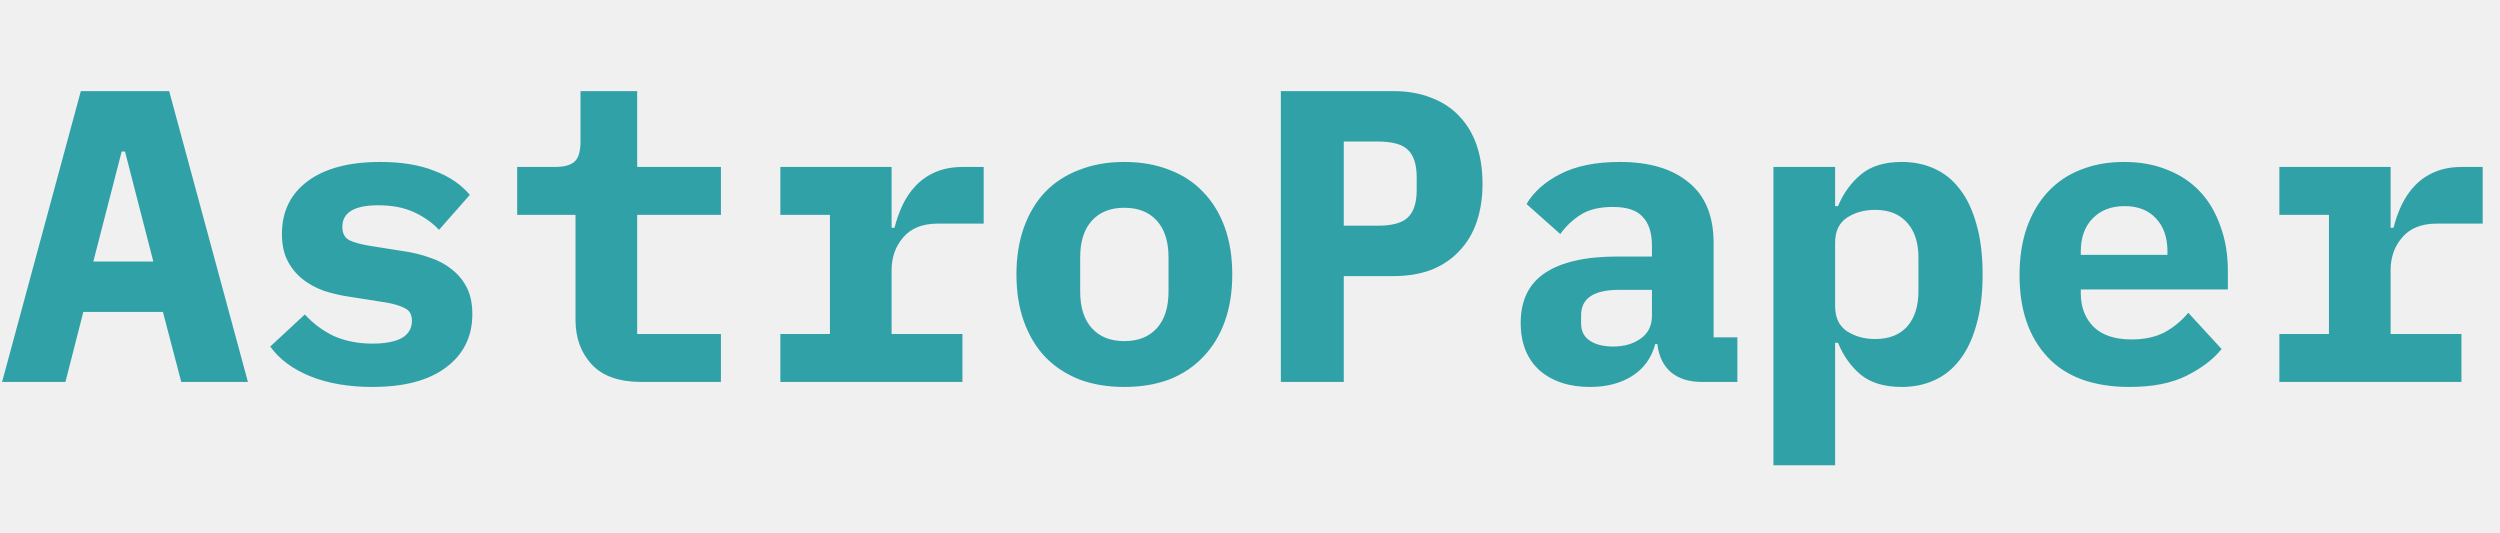
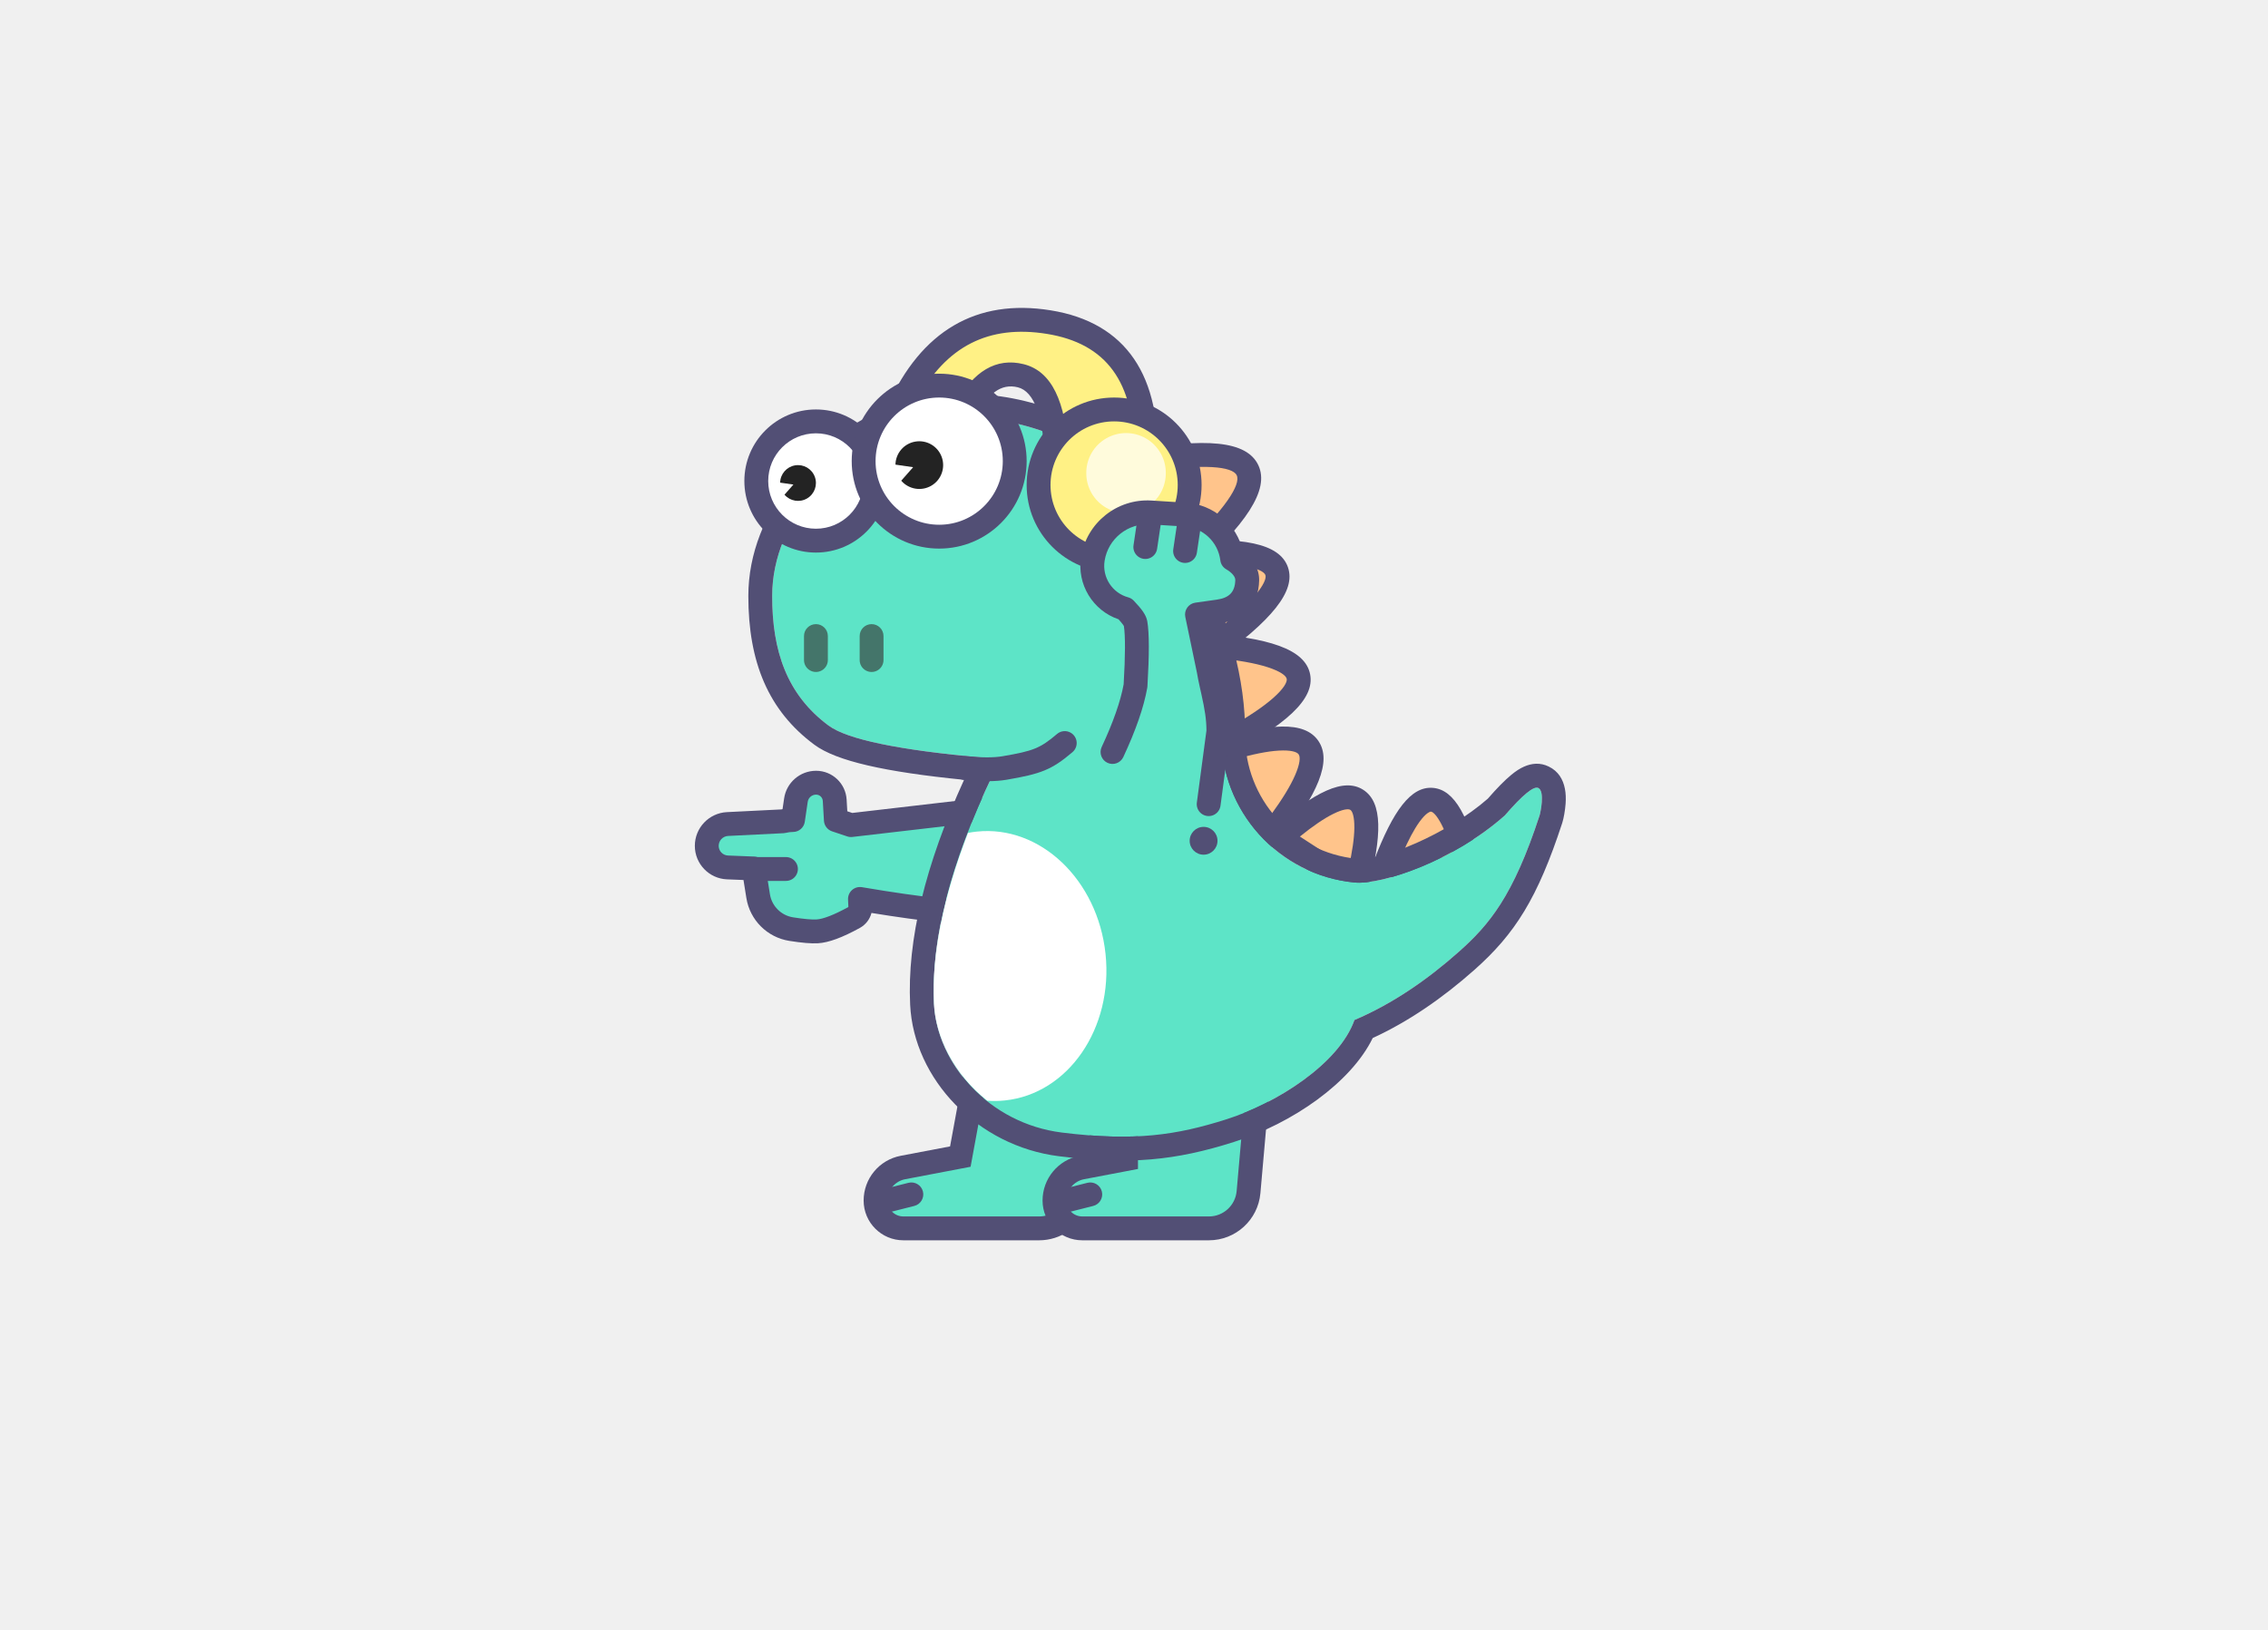
- <svg xmlns="http://www.w3.org/2000/svg" width="216" height="46" viewBox="0 0 216 46" fill="none">
-   <g clip-path="url(#clip0_1954_681)">
-     <path d="M15.66 33L14.076 26.952H7.2L5.652 33H0.18L6.984 7.872H14.616L21.42 33H15.66ZM10.8 13.092H10.512L8.064 22.596H13.248L10.8 13.092ZM32.17 33.432C30.106 33.432 28.306 33.12 26.77 32.496C25.258 31.872 24.118 31.02 23.35 29.94L26.338 27.168C27.058 27.96 27.898 28.584 28.858 29.04C29.842 29.472 30.958 29.688 32.206 29.688C33.262 29.688 34.09 29.532 34.69 29.22C35.29 28.884 35.59 28.38 35.59 27.708C35.59 27.18 35.386 26.82 34.978 26.628C34.57 26.412 34.006 26.244 33.286 26.124L30.298 25.656C29.458 25.536 28.678 25.356 27.958 25.116C27.238 24.852 26.614 24.504 26.086 24.072C25.558 23.64 25.138 23.112 24.826 22.488C24.514 21.864 24.358 21.108 24.358 20.22C24.358 18.276 25.102 16.752 26.59 15.648C28.078 14.544 30.166 13.992 32.854 13.992C34.678 13.992 36.226 14.244 37.498 14.748C38.794 15.228 39.826 15.924 40.594 16.836L37.93 19.86C37.378 19.26 36.67 18.756 35.806 18.348C34.942 17.94 33.898 17.736 32.674 17.736C30.61 17.736 29.578 18.36 29.578 19.608C29.578 20.16 29.782 20.544 30.19 20.76C30.598 20.952 31.162 21.108 31.882 21.228L34.834 21.696C35.674 21.816 36.454 22.008 37.174 22.272C37.894 22.512 38.518 22.848 39.046 23.28C39.598 23.712 40.03 24.24 40.342 24.864C40.654 25.488 40.81 26.244 40.81 27.132C40.81 29.076 40.054 30.612 38.542 31.74C37.054 32.868 34.93 33.432 32.17 33.432ZM55.412 33C53.492 33 52.064 32.496 51.128 31.488C50.192 30.48 49.724 29.196 49.724 27.636V18.564H44.684V14.424H47.96C48.752 14.424 49.316 14.268 49.652 13.956C49.988 13.644 50.156 13.068 50.156 12.228V7.872H55.052V14.424H62.288V18.564H55.052V28.86H62.288V33H55.412ZM67.422 28.86H71.706V18.564H67.422V14.424H77.034V19.68H77.286C77.454 19.008 77.682 18.36 77.97 17.736C78.282 17.088 78.666 16.524 79.122 16.044C79.602 15.54 80.178 15.144 80.85 14.856C81.522 14.568 82.314 14.424 83.226 14.424H84.99V19.32H81.03C79.71 19.32 78.714 19.716 78.042 20.508C77.37 21.276 77.034 22.224 77.034 23.352V28.86H83.154V33H67.422V28.86ZM97.144 33.432C95.704 33.432 94.408 33.216 93.256 32.784C92.104 32.328 91.12 31.68 90.304 30.84C89.512 30 88.9 28.98 88.468 27.78C88.036 26.58 87.82 25.224 87.82 23.712C87.82 22.2 88.036 20.844 88.468 19.644C88.9 18.444 89.512 17.424 90.304 16.584C91.12 15.744 92.104 15.108 93.256 14.676C94.408 14.22 95.704 13.992 97.144 13.992C98.584 13.992 99.88 14.22 101.032 14.676C102.184 15.108 103.156 15.744 103.948 16.584C104.764 17.424 105.388 18.444 105.82 19.644C106.252 20.844 106.468 22.2 106.468 23.712C106.468 25.224 106.252 26.58 105.82 27.78C105.388 28.98 104.764 30 103.948 30.84C103.156 31.68 102.184 32.328 101.032 32.784C99.88 33.216 98.584 33.432 97.144 33.432ZM97.144 29.472C98.344 29.472 99.28 29.1 99.952 28.356C100.624 27.612 100.96 26.556 100.96 25.188V22.236C100.96 20.868 100.624 19.812 99.952 19.068C99.28 18.324 98.344 17.952 97.144 17.952C95.944 17.952 95.008 18.324 94.336 19.068C93.664 19.812 93.328 20.868 93.328 22.236V25.188C93.328 26.556 93.664 27.612 94.336 28.356C95.008 29.1 95.944 29.472 97.144 29.472ZM110.666 33V7.872H120.386C121.61 7.872 122.702 8.064 123.662 8.448C124.622 8.808 125.426 9.336 126.074 10.032C126.746 10.728 127.25 11.568 127.586 12.552C127.922 13.536 128.09 14.64 128.09 15.864C128.09 17.088 127.922 18.192 127.586 19.176C127.25 20.16 126.746 21 126.074 21.696C125.426 22.392 124.622 22.932 123.662 23.316C122.702 23.676 121.61 23.856 120.386 23.856H116.102V33H110.666ZM116.102 19.5H119.018C120.29 19.5 121.166 19.26 121.646 18.78C122.15 18.3 122.402 17.508 122.402 16.404V15.324C122.402 14.22 122.15 13.428 121.646 12.948C121.166 12.468 120.29 12.228 119.018 12.228H116.102V19.5ZM147.048 33C145.944 33 145.056 32.724 144.384 32.172C143.712 31.596 143.316 30.78 143.196 29.724H143.016C142.68 30.948 142.008 31.872 141 32.496C140.016 33.12 138.804 33.432 137.364 33.432C135.564 33.432 134.112 32.952 133.008 31.992C131.928 31.008 131.388 29.64 131.388 27.888C131.388 25.944 132.096 24.504 133.512 23.568C134.928 22.632 137.004 22.164 139.74 22.164H142.728V21.228C142.728 20.124 142.464 19.296 141.936 18.744C141.432 18.168 140.568 17.88 139.344 17.88C138.216 17.88 137.304 18.096 136.608 18.528C135.912 18.96 135.312 19.524 134.808 20.22L131.892 17.628C132.516 16.572 133.488 15.708 134.808 15.036C136.152 14.34 137.868 13.992 139.956 13.992C142.5 13.992 144.48 14.58 145.896 15.756C147.336 16.908 148.056 18.66 148.056 21.012V29.148H150.108V33H147.048ZM139.38 29.94C140.316 29.94 141.108 29.712 141.756 29.256C142.404 28.8 142.728 28.14 142.728 27.276V25.044H139.884C137.7 25.044 136.608 25.776 136.608 27.24V27.96C136.608 28.608 136.86 29.1 137.364 29.436C137.868 29.772 138.54 29.94 139.38 29.94ZM153.226 14.424H158.554V17.808H158.806C159.262 16.704 159.922 15.792 160.786 15.072C161.65 14.352 162.826 13.992 164.314 13.992C165.346 13.992 166.282 14.184 167.122 14.568C167.986 14.952 168.718 15.54 169.318 16.332C169.942 17.124 170.422 18.132 170.758 19.356C171.118 20.58 171.298 22.032 171.298 23.712C171.298 25.392 171.118 26.844 170.758 28.068C170.422 29.292 169.942 30.3 169.318 31.092C168.718 31.884 167.986 32.472 167.122 32.856C166.282 33.24 165.346 33.432 164.314 33.432C162.826 33.432 161.65 33.084 160.786 32.388C159.922 31.668 159.262 30.744 158.806 29.616H158.554V40.2H153.226V14.424ZM162.01 29.292C163.21 29.292 164.134 28.932 164.782 28.212C165.43 27.468 165.754 26.448 165.754 25.152V22.272C165.754 20.976 165.43 19.968 164.782 19.248C164.134 18.504 163.21 18.132 162.01 18.132C161.074 18.132 160.258 18.36 159.562 18.816C158.89 19.272 158.554 19.992 158.554 20.976V26.448C158.554 27.432 158.89 28.152 159.562 28.608C160.258 29.064 161.074 29.292 162.01 29.292ZM183.992 33.432C180.872 33.432 178.508 32.568 176.9 30.84C175.292 29.112 174.488 26.76 174.488 23.784C174.488 22.272 174.692 20.916 175.1 19.716C175.532 18.492 176.132 17.46 176.9 16.62C177.692 15.756 178.64 15.108 179.744 14.676C180.872 14.22 182.132 13.992 183.524 13.992C184.916 13.992 186.164 14.22 187.268 14.676C188.372 15.108 189.308 15.732 190.076 16.548C190.844 17.364 191.432 18.36 191.84 19.536C192.272 20.688 192.488 21.984 192.488 23.424V25.008H179.78V25.332C179.78 26.532 180.152 27.504 180.896 28.248C181.64 28.968 182.732 29.328 184.172 29.328C185.276 29.328 186.224 29.124 187.016 28.716C187.808 28.284 188.492 27.72 189.068 27.024L191.948 30.156C191.228 31.044 190.22 31.812 188.924 32.46C187.628 33.108 185.984 33.432 183.992 33.432ZM183.56 17.808C182.408 17.808 181.484 18.168 180.788 18.888C180.116 19.584 179.78 20.532 179.78 21.732V22.02H187.268V21.732C187.268 20.508 186.932 19.548 186.26 18.852C185.612 18.156 184.712 17.808 183.56 17.808ZM196.937 28.86H201.221V18.564H196.937V14.424H206.549V19.68H206.801C206.969 19.008 207.197 18.36 207.485 17.736C207.797 17.088 208.181 16.524 208.637 16.044C209.117 15.54 209.693 15.144 210.365 14.856C211.037 14.568 211.829 14.424 212.741 14.424H214.505V19.32H210.545C209.225 19.32 208.229 19.716 207.557 20.508C206.885 21.276 206.549 22.224 206.549 23.352V28.86H212.669V33H196.937V28.86Z" fill="#31A1A8" />
+ <svg xmlns="http://www.w3.org/2000/svg" width="64px" height="46px" viewBox="0 0 1024.00 1024.00" class="icon" version="1.1" fill="#000000" stroke="#000000" stroke-width="0.01">
+   <g id="SVGRepo_bgCarrier" stroke-width="0" />
+   <g id="SVGRepo_tracerCarrier" stroke-linecap="round" stroke-linejoin="round" />
+   <g id="SVGRepo_iconCarrier">
+     <path d="M419.847 691.537c-21.247-16.839-32.496-40.218-33.495-61.035-1.479-30.822 5.642-66.562 21.362-107.223a62.184 62.184 0 0 1 5.5-0.824c39.784-4.183 76.008 30.238 80.911 76.88 4.9 46.642-23.375 87.842-63.156 92.023a62.579 62.579 0 0 1-11.122 0.18z" fill="#FFFFFF" />
+     <path d="M427.09 771.746h25.328a24.976 24.976 0 0 0 23.297-15.972l35.615-92.148c0.505-1.301 0.897-2.647 1.176-4.016 2.755-13.514-5.969-26.704-19.486-29.459l-44.819-9.139-0.472-0.09c-13.567-2.493-26.587 6.484-29.079 20.048l-15.745 85.666-36.075 6.871A21.129 21.129 0 0 0 349.659 754.263a17.483 17.483 0 0 0 17.483 17.483h59.949z" fill="#5DE4C7" />
+     <path d="M396.463 720.239l14.818-80.619c3.242-17.638 20.165-29.306 37.803-26.065l0.614 0.117 44.821 9.136c17.57 3.582 28.912 20.727 25.333 38.298a33.01 33.01 0 0 1-1.529 5.222l-35.62 92.15A32.476 32.476 0 0 1 452.418 779.239H367.141c-13.794 0-24.976-11.184-24.976-24.976 0-13.742 9.765-25.545 23.265-28.115l31.032-5.909zM452.418 764.254a17.478 17.478 0 0 0 16.307-11.182l35.618-92.148a17.483 17.483 0 0 0-12.815-23.435l-44.821-9.131c-9.828-1.811-18.939 4.473-20.687 13.969l-16.671 90.711-41.112 7.83A13.637 13.637 0 0 0 357.151 754.263a9.99 9.99 0 0 0 9.99 9.99h85.277z" fill="#524F75" />
+     <path d="M358.65 761.526l15.33-3.874a7.493 7.493 0 0 0-3.674-14.531l-15.33 3.876a7.493 7.493 0 1 0 3.674 14.528z" fill="#524F75" />
+     <path d="M536.976 771.746h22.088a24.976 24.976 0 0 0 24.878-22.78l5.255-59.547a25.006 25.006 0 0 0-1.464-10.877c-4.795-12.932-19.166-19.528-32.099-14.736l-32.338 11.988a24.973 24.973 0 0 0-16.292 23.417v29.004l-27.783 5.292A21.129 21.129 0 0 0 462.049 754.263a17.483 17.483 0 0 0 17.483 17.483h57.444z" fill="#5DE4C7" />
+     <path d="M499.512 722.017v-22.805c0-13.579 8.449-25.725 21.179-30.443l32.336-11.988c16.814-6.234 35.498 2.343 41.729 19.159 1.676 4.516 2.325 9.343 1.903 14.139l-5.255 59.547A32.468 32.468 0 0 1 559.064 779.239H479.532c-13.794 0-24.976-11.184-24.976-24.976 0-13.742 9.765-25.545 23.265-28.115l21.691-4.131zM559.064 764.254a17.483 17.483 0 0 0 17.415-15.947l5.252-59.547a17.483 17.483 0 0 0-23.492-17.93l-32.333 11.988a17.483 17.483 0 0 0-11.409 16.394v35.206l-33.872 6.451A13.637 13.637 0 0 0 469.541 754.263a9.99 9.99 0 0 0 9.99 9.99h79.532z" fill="#524F75" />
+     <path d="M471.04 761.526l15.33-3.874a7.493 7.493 0 0 0-3.674-14.531l-15.33 3.876a7.493 7.493 0 1 0 3.674 14.528z" fill="#524F75" />
+     <path d="M273.123 545.627l2.777 17.376a24.978 24.978 0 0 0 20.755 20.725c7.325 1.161 12.8 1.631 16.429 1.411 5.435-0.33 13.14-3.242 23.112-8.736a7.485 7.485 0 0 0 3.869-6.888l-0.207-4.743c19.106 3.254 36.152 5.692 51.138 7.318 17.378 1.888 45.238 9.471 83.583 22.75a7.493 7.493 0 0 0 9.945-7.078v-78.421a7.493 7.493 0 0 0-8.357-7.443l-141.941 16.489-9.511-3.184-0.719-12.418a11.719 11.719 0 0 0-11.699-11.039 12.802 12.802 0 0 0-12.668 10.939l-1.843 12.515c-2.153 0-4.241 0.27-6.236 0.779l-34.891 1.736a13.719 13.719 0 0 0-13.037 13.699 13.577 13.577 0 0 0 13.042 13.567l16.459 0.647z" fill="#5DE4C7" />
+     <path d="M256.372 552.468a21.069 21.069 0 0 1-20.24-21.054 21.212 21.212 0 0 1 20.158-21.184l34.192-1.701c0.247-0.055 0.492-0.11 0.739-0.16l0.997-6.778a20.298 20.298 0 0 1 20.08-17.341 19.211 19.211 0 0 1 19.179 18.097l0.427 7.355 3.119 1.044 140.283-16.294a14.985 14.985 0 0 1 16.714 14.885v78.421a14.985 14.985 0 0 1-19.891 14.159c-37.848-13.11-65.266-20.572-81.94-22.383-12.882-1.396-27.246-3.384-43.093-5.967a14.978 14.978 0 0 1-7.283 9.396c-10.864 5.984-19.473 9.238-26.277 9.653-4.288 0.26-10.238-0.255-18.055-1.494a32.468 32.468 0 0 1-26.981-26.941l-1.808-11.311-10.32-0.402z m76.003 12.628a7.493 7.493 0 0 1 8.741-7.712c18.964 3.232 35.862 5.649 50.688 7.255 18.082 1.963 46.387 9.668 85.229 23.122v-78.421l-141.941 16.486a7.433 7.433 0 0 1-3.242-0.34l-9.511-3.179a7.495 7.495 0 0 1-5.103-6.673l-0.722-12.418a4.226 4.226 0 0 0-4.218-3.981c-2.635 0-4.87 1.931-5.255 4.538l-1.841 12.52a7.49 7.49 0 0 1-7.413 6.399c-1.499 0-2.967 0.185-4.386 0.547-0.485 0.125-0.979 0.2-1.479 0.225l-34.893 1.733a6.224 6.224 0 0 0-5.917 6.216 6.082 6.082 0 0 0 5.844 6.079l16.459 0.649a7.49 7.49 0 0 1 7.106 6.301l2.777 17.376a17.488 17.488 0 0 0 14.528 14.508c6.831 1.084 11.836 1.511 14.803 1.331 4.071-0.245 10.869-2.815 19.948-7.817l-0.205-4.745z" fill="#524F75" />
+     <path d="M273.296 553.45h19.985a7.493 7.493 0 1 0 0-14.985h-19.985a7.493 7.493 0 0 0 0 14.985z" fill="#524F75" />
+     <path d="M582.816 294.512c5.452 10.7-7.53 31.142-38.939 61.328l-32.491-63.773c42.171-9.069 65.981-8.254 71.43 2.445z" fill="#FFC48B" />
+     <path d="M576.542 298.641c-2.632-5.642-20.832-7.37-53.555-2.333l21.761 46.664c24.344-22.915 34.481-38.565 31.794-44.332z m13.579-6.331c7.2 15.44-7.692 37.179-42.843 68.678a7.493 7.493 0 0 1-11.791-2.413l-30.248-64.867a7.493 7.493 0 0 1 5.472-10.542c46.127-8.249 72.14-6.449 79.41 9.144z" fill="#524F75" />
+     <path d="M600.181 355.7c4.775 9.79-7.323 28.13-36.292 55.016l-28.462-58.366c38.393-7.558 59.979-6.441 64.754 3.349z" fill="#FFC48B" />
+     <path d="M562.653 396.92c11.381-8.689 19.811-16.267 25.248-22.653 5.577-6.554 7.33-10.979 6.644-12.975-0.662-1.916-4.601-4.141-12.84-5.59-8.155-1.431-19.399-1.836-33.65-1.176l14.598 42.394z m46.06-40.508c5.185 15.055-10.442 33.407-45.421 58.695a7.493 7.493 0 0 1-11.474-3.634l-21.142-61.398a7.493 7.493 0 0 1 6.541-9.913c42.751-3.092 66.258 1.034 71.495 16.249z" fill="#524F75" />
+     <path d="M614.118 421.291c3.547 10.302-10.697 27.029-42.726 50.183l-21.142-61.398c39.029-2.825 60.321 0.914 63.868 11.214z" fill="#FFC48B" />
+     <path d="M599.547 438.427c6.436-5.712 8.786-9.85 8.384-11.923-0.387-1.988-3.981-4.74-11.936-7.32-7.872-2.553-18.951-4.518-33.158-5.849l8.557 44.015c12.475-7.021 21.879-13.352 28.153-18.922z m23.092-14.783c3.04 15.63-14.99 31.632-53.146 51.804a7.495 7.495 0 0 1-10.859-5.195l-12.39-63.743a7.493 7.493 0 0 1 7.857-8.904c42.763 2.885 65.469 10.242 68.538 26.037z" fill="#524F75" />
+     <path d="M622.177 470.491c5.54 8.864-3.067 26.889-25.812 54.07l-33.015-52.831c33.68-9.691 53.288-10.103 58.828-1.239z" fill="#FFC48B" />
+     <path d="M613.204 487.012c3.07-7.048 3.404-11.344 2.25-13.055-1.104-1.638-5.008-2.8-12.438-2.385-7.166 0.402-16.606 2.285-28.242 5.664l23.325 34.579c7.161-9.828 12.198-18.122 15.105-24.803z m14.673-21.432c8.557 12.68-0.317 33.068-24.209 63.735a7.495 7.495 0 0 1-12.123-0.415l-34.838-51.65a7.493 7.493 0 0 1 3.894-11.314c36.664-11.951 58.63-13.18 67.277-0.357z" fill="#524F75" />
+     <path d="M651.309 502.15c8.207 4.93 8.679 23.22 1.416 54.866l-48.912-29.391c23.46-21.916 39.289-30.408 47.496-25.475z" fill="#FFC48B" />
+     <path d="M650.42 520.112c0.057-6.848-1.126-10.395-2.488-11.281-1.291-0.837-4.783-0.445-10.722 2.48-5.697 2.805-12.72 7.563-20.992 14.261l30.56 19.846c2.373-10.405 3.582-18.864 3.641-25.305z m5.672-23.847c12.093 7.852 11.908 28.41 2.662 63.093a7.493 7.493 0 0 1-11.321 4.353l-47.858-31.077a7.49 7.49 0 0 1-0.839-11.933c26.861-23.395 45.123-32.381 57.356-24.436z" fill="#524F75" />
+     <path d="M699.946 502.512c8.861 1.089 16.199 16.489 22.018 46.205l-52.821-6.486c11.674-27.568 21.939-40.808 30.802-39.719z" fill="#FFC48B" />
+     <path d="M705.121 517.857c-2.877-5.53-5.285-7.815-6.584-7.93-0.37-0.032-0.967 0.152-1.951 0.827-1.541 1.056-3.357 2.952-5.34 5.699-3.357 4.658-6.946 11.404-10.715 20.198l32.441 2.84c-2.535-9.241-5.167-16.469-7.852-21.634z m-5.277-22.86c13.722 1.201 22.638 18.345 30.268 51.178a7.495 7.495 0 0 1-7.955 9.161l-53.018-4.638a7.493 7.493 0 0 1-6.344-10.143c11.963-31.244 23.16-46.772 37.049-45.558z" fill="#524F75" />
+     <path d="M356.822 272.884c29.793-12.213 63.97-15.185 103.207 0s84.415 80.037 99.88 138.272c4.735 17.833 7.036 34.589 6.901 50.271-0.42 48.003 35.895 88.374 83.673 93.017 17.313 1.683 62.736-13.864 94.443-42.104 11.174-12.907 18.187-18.667 21.047-17.276 4.286 2.085 1.301 15.737 0.797 17.276-16.599 50.805-31.687 68.74-50.843 85.744s-41.112 32.418-65.444 42.771c-9.765 27.533-49.1 52.406-80.342 62.344s-57.771 14.019-103.387 8.354-78.588-43.163-80.404-81.048c-1.933-40.308 10.38-88.239 36.941-143.795a7.488 7.488 0 0 0-6.089-10.695c-52.993-4.765-85.342-11.481-97.043-20.15C293.798 436.329 284.722 408.813 284.722 374.437c0-49.299 42.306-89.343 72.1-101.553z" fill="#5DE4C7" />
+     <path d="M356.822 272.884C327.028 285.094 284.722 325.137 284.722 374.437c0 34.376 9.076 61.892 35.438 81.425 11.701 8.669 44.049 15.387 97.043 20.15a7.493 7.493 0 0 1 6.089 10.695c-26.562 55.556-38.875 103.489-36.941 143.795 1.818 37.886 34.791 75.384 80.404 81.048s72.145 1.583 103.387-8.354 70.576-34.811 80.342-62.344c24.331-10.352 46.285-25.767 65.444-42.771s34.247-34.938 50.843-85.744c0.502-1.538 3.487-15.19-0.797-17.276-2.86-1.391-9.873 4.368-21.047 17.276-31.707 28.242-77.132 43.787-94.443 42.104-47.778-4.643-84.093-45.014-83.673-93.017 0.137-15.682-2.165-32.438-6.901-50.271-15.465-58.233-60.643-123.085-99.88-138.27s-73.413-12.213-103.207 0z m392.239 213.874c2.71-2.225 5.26-3.921 7.925-5.1 4.878-2.158 10.145-2.695 15.545-0.067 6.084 2.96 8.994 8.075 10.148 13.936 0.589 2.987 0.674 6.087 0.44 9.438-0.307 4.316-1.259 9.451-2.103 12.028-15.455 47.314-29.711 69.732-55.141 92.3-20.395 18.097-41.674 32.616-63.918 42.866-13.567 27.903-50.171 53.52-87.272 65.319-36.759 11.694-65.504 14.443-109.775 8.944-51.113-6.349-91.278-48.343-93.526-95.202-1.951-40.665 9.436-87.707 33.864-141.287-49.686-4.958-80.147-11.761-94.008-22.031-29.022-21.502-41.502-52.044-41.502-93.464 0-26.544 10.395-52.059 28.207-74.103 15.073-18.654 34.871-33.807 53.193-41.317 36.16-14.823 74.163-15.645 114.301-0.11 43.602 16.876 92.035 84.697 108.956 148.403 5.068 19.081 7.548 37.164 7.4 54.25-0.352 40.236 30.091 74.075 70.139 77.971 15.66 1.521 56.765-15.35 82.332-37.763 5.797-6.656 10.662-11.619 14.796-15.01z" fill="#524F75" />
+     <path d="M312.195 392.117a7.493 7.493 0 0 1 7.493 7.493v14.985a7.493 7.493 0 1 1-14.985 0v-14.985a7.493 7.493 0 0 1 7.493-7.493zM347.161 392.117a7.493 7.493 0 0 1 7.493 7.493v14.985a7.493 7.493 0 1 1-14.985 0v-14.985a7.493 7.493 0 0 1 7.493-7.493z" fill="#44756A" />
+     <path d="M405.069 489.952c10.912 1.139 19.841 1.139 26.891-0.065 21.561-3.689 28.31-6.211 41.365-17.313a7.493 7.493 0 1 0-9.708-11.416c-10.62 9.031-15.035 10.68-34.187 13.956-5.51 0.942-13.145 0.942-22.808-0.067a7.493 7.493 0 1 0-1.553 14.905z" fill="#524F75" />
+     <path d="M419.847 691.537c-21.247-16.839-32.498-40.218-33.497-61.035-1.476-30.822 5.642-66.562 21.362-107.22a62.184 62.184 0 0 1 5.5-0.824c39.784-4.183 76.008 30.238 80.911 76.88 4.9 46.642-23.375 87.842-63.156 92.023-3.746 0.392-7.46 0.445-11.119 0.177z" fill="#FFFFFF" />
+     <path d="M404.69 261.145L364.025 257.973C383.775 213.926 415.264 195.392 458.485 202.37 501.708 209.346 521.92 239.294 519.121 292.215H463.515c-0.574-33.819-8.117-52.534-22.633-56.148-14.516-3.611-26.579 4.745-36.192 25.078z" fill="#FFF185" />
+     <path d="M442.69 228.797c17.645 4.391 26.444 23.52 28.073 55.925H511.875C512.45 239.936 494.517 215.774 457.291 209.765 420.822 203.881 394.02 217.395 375.626 251.362l24.641 1.923c10.759-19.953 25.145-28.789 42.424-24.489zM352.833 264.614l4.353-9.708C378.283 207.867 412.989 187.437 459.679 194.972 506.98 202.607 529.59 236.112 526.601 292.612L526.224 299.707H456.147l-0.125-7.365c-0.522-30.76-6.863-46.492-16.951-49.005-10.46-2.602-19.359 3.562-27.606 21.009l-2.208 4.67L352.833 264.614z" fill="#524F75" />
+     <path d="M499.512 304.702m-47.454 0a47.454 47.454 0 1 0 94.907 0 47.454 47.454 0 1 0-94.907 0Z" fill="#FFF185" />
+     <path d="M499.512 359.649c-30.345 0-54.946-24.601-54.946-54.946s24.601-54.946 54.946-54.946 54.946 24.601 54.946 54.946-24.601 54.946-54.946 54.946z m0-14.985c22.068 0 39.961-17.893 39.961-39.961s-17.893-39.961-39.961-39.961-39.961 17.893-39.961 39.961 17.893 39.961 39.961 39.961z" fill="#524F75" />
+     <path d="M507.005 297.21m-24.976 0a24.976 24.976 0 1 0 49.951 0 24.976 24.976 0 1 0-49.951 0Z" fill="#FFFBDC" />
+     <path d="M312.195 302.205m-37.463 0a37.463 37.463 0 1 0 74.927 0 37.463 37.463 0 1 0-74.927 0Z" fill="#FFFFFF" />
+     <path d="M312.195 347.161C287.367 347.161 267.239 327.033 267.239 302.205S287.367 257.249 312.195 257.249s44.956 20.128 44.956 44.956-20.128 44.956-44.956 44.956z m0-14.985c16.551 0 29.971-13.419 29.971-29.971S328.746 272.234 312.195 272.234 282.224 285.654 282.224 302.205s13.419 29.971 29.971 29.971z" fill="#524F75" />
+     <path d="M292.447 310.799A11.239 11.239 0 1 0 289.717 303.226l8.332 1.211-5.602 6.361z" fill="#232323" />
+     <path d="M498.458 472.544c7.663-16.416 12.495-30.343 14.498-41.782 1.154-19.381 1.154-32.446 0-39.194-0.307-1.791-2.498-4.81-6.571-9.059-13.622-3.711-22.528-17.178-20.235-31.432C488.987 333.432 504.762 320.827 522.6 321.951l21.511 1.356c15.465 0.977 27.733 12.88 29.559 27.85 4.77 2.77 9.588 7.443 9.448 13.389-0.305 13.002-8.569 18.27-18.115 19.616l-13.444 1.893 7.358 35.273c1.941 11.853 6.087 23.487 6.087 38.123l-6.087 45.655" fill="#5DE4C7" />
+     <path d="M552.273 426.651c0.28 1.414 0.589 2.882 0.977 4.628 0.147 0.674 0.3 1.359 0.507 2.28l0.507 2.265c2.283 10.23 3.204 16.132 3.247 23.14l-6.017 45.153a7.493 7.493 0 1 0 14.853 1.978l6.084-45.655c0.045-0.327 0.067-0.659 0.067-0.989 0-8.592-1.049-15.43-3.609-26.891l-0.51-2.278-0.495-2.225a184.817 184.817 0 0 1-0.909-4.318 124.426 124.426 0 0 1-0.662-3.621l-5.779-27.758 5.517-0.777c14.513-2.043 24.196-11.179 24.561-26.859 0.172-7.388-3.881-13.547-10.108-18.055A39.302 39.302 0 0 0 544.586 315.832l-21.511-1.356C501.383 313.104 482.202 328.432 478.752 349.888c-2.762 17.196 7.358 33.68 23.527 39.197 1.176 1.286 2.093 2.385 2.74 3.277 0.285 0.392 0.495 0.714 0.629 0.949 0.942 6.134 0.922 18.474-0.145 36.574-1.921 10.635-6.521 23.829-13.834 39.491a7.493 7.493 0 0 0 13.577 6.341c7.92-16.963 12.96-31.487 15.09-43.657 0.05-0.28 0.082-0.562 0.1-0.847 1.189-19.941 1.189-33.41-0.095-40.903-0.654-3.826-3.404-7.62-8.547-12.982a7.5 7.5 0 0 0-3.437-2.043c-10.038-2.735-16.474-12.653-14.808-23.015a27.208 27.208 0 0 1 28.577-22.838l21.511 1.356a24.311 24.311 0 0 1 22.595 21.279 7.485 7.485 0 0 0 3.674 5.572c3.696 2.145 5.767 4.768 5.722 6.733-0.18 7.74-3.941 11.284-11.671 12.373l-13.442 1.893a7.493 7.493 0 0 0-6.291 8.949l7.325 35.118c0.21 1.261 0.45 2.562 0.722 3.944z" fill="#524F75" />
+     <path d="M555.707 528.234m-8.741 0a8.741 8.741 0 1 0 17.483 0 8.741 8.741 0 1 0-17.483 0Z" fill="#524F75" />
+     <path d="M514.058 326.683l-2.34 15.765a7.493 7.493 0 1 0 14.821 2.2l2.343-15.765a7.493 7.493 0 0 0-14.823-2.2zM539.034 329.181l-2.34 15.765a7.493 7.493 0 1 0 14.821 2.2l2.343-15.765a7.493 7.493 0 0 0-14.823-2.2z" fill="#524F75" />
+     <path d="M389.62 289.717m-47.454 0a47.454 47.454 0 1 0 94.907 0 47.454 47.454 0 1 0-94.907 0Z" fill="#FFFFFF" />
+     <path d="M389.62 344.663C359.274 344.663 334.673 320.062 334.673 289.717S359.274 234.771 389.62 234.771s54.946 24.601 54.946 54.946-24.601 54.946-54.946 54.946z m0-14.985c22.068 0 39.961-17.893 39.961-39.961S411.688 249.756 389.62 249.756 349.659 267.649 349.659 289.717s17.893 39.961 39.961 39.961z" fill="#524F75" />
+     <path d="M365.788 302.008A14.985 14.985 0 1 0 362.146 291.91l11.109 1.616-7.468 8.482z" fill="#232323" />
  </g>
-   <defs>
-     <clipPath id="clip0_1954_681">
-       <rect width="216" height="46" fill="white" />
-     </clipPath>
-   </defs>
</svg>
